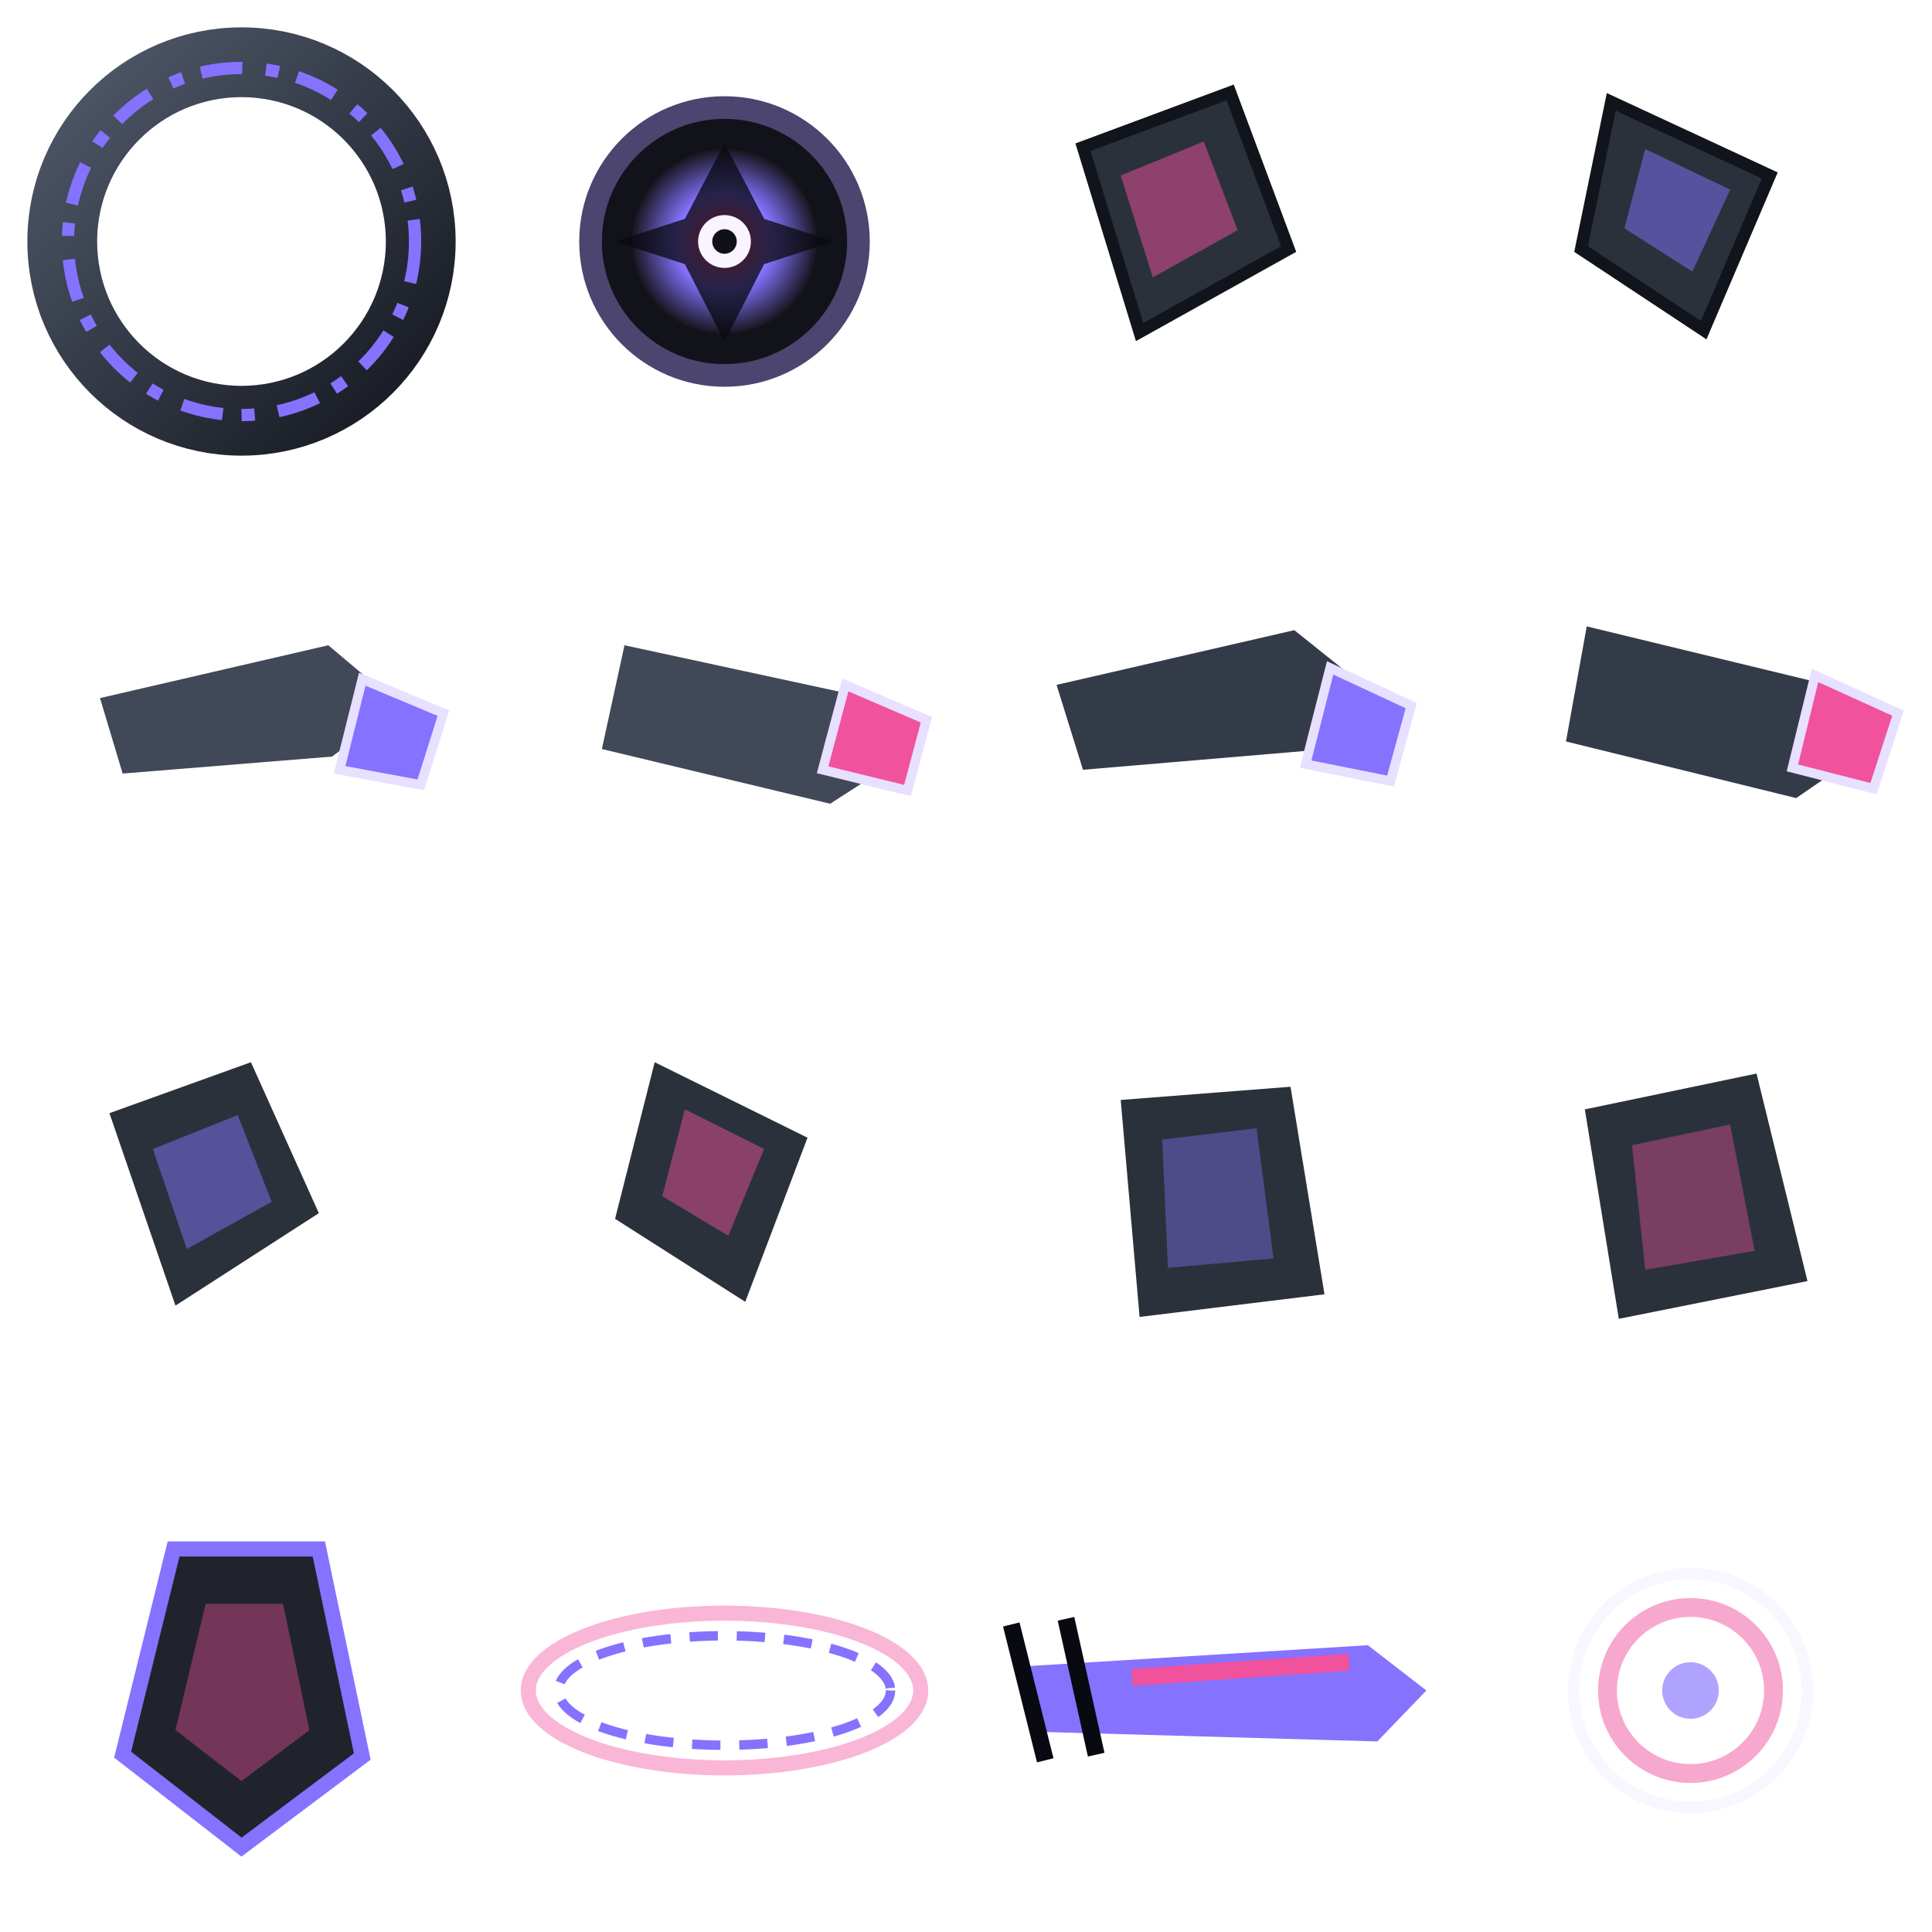
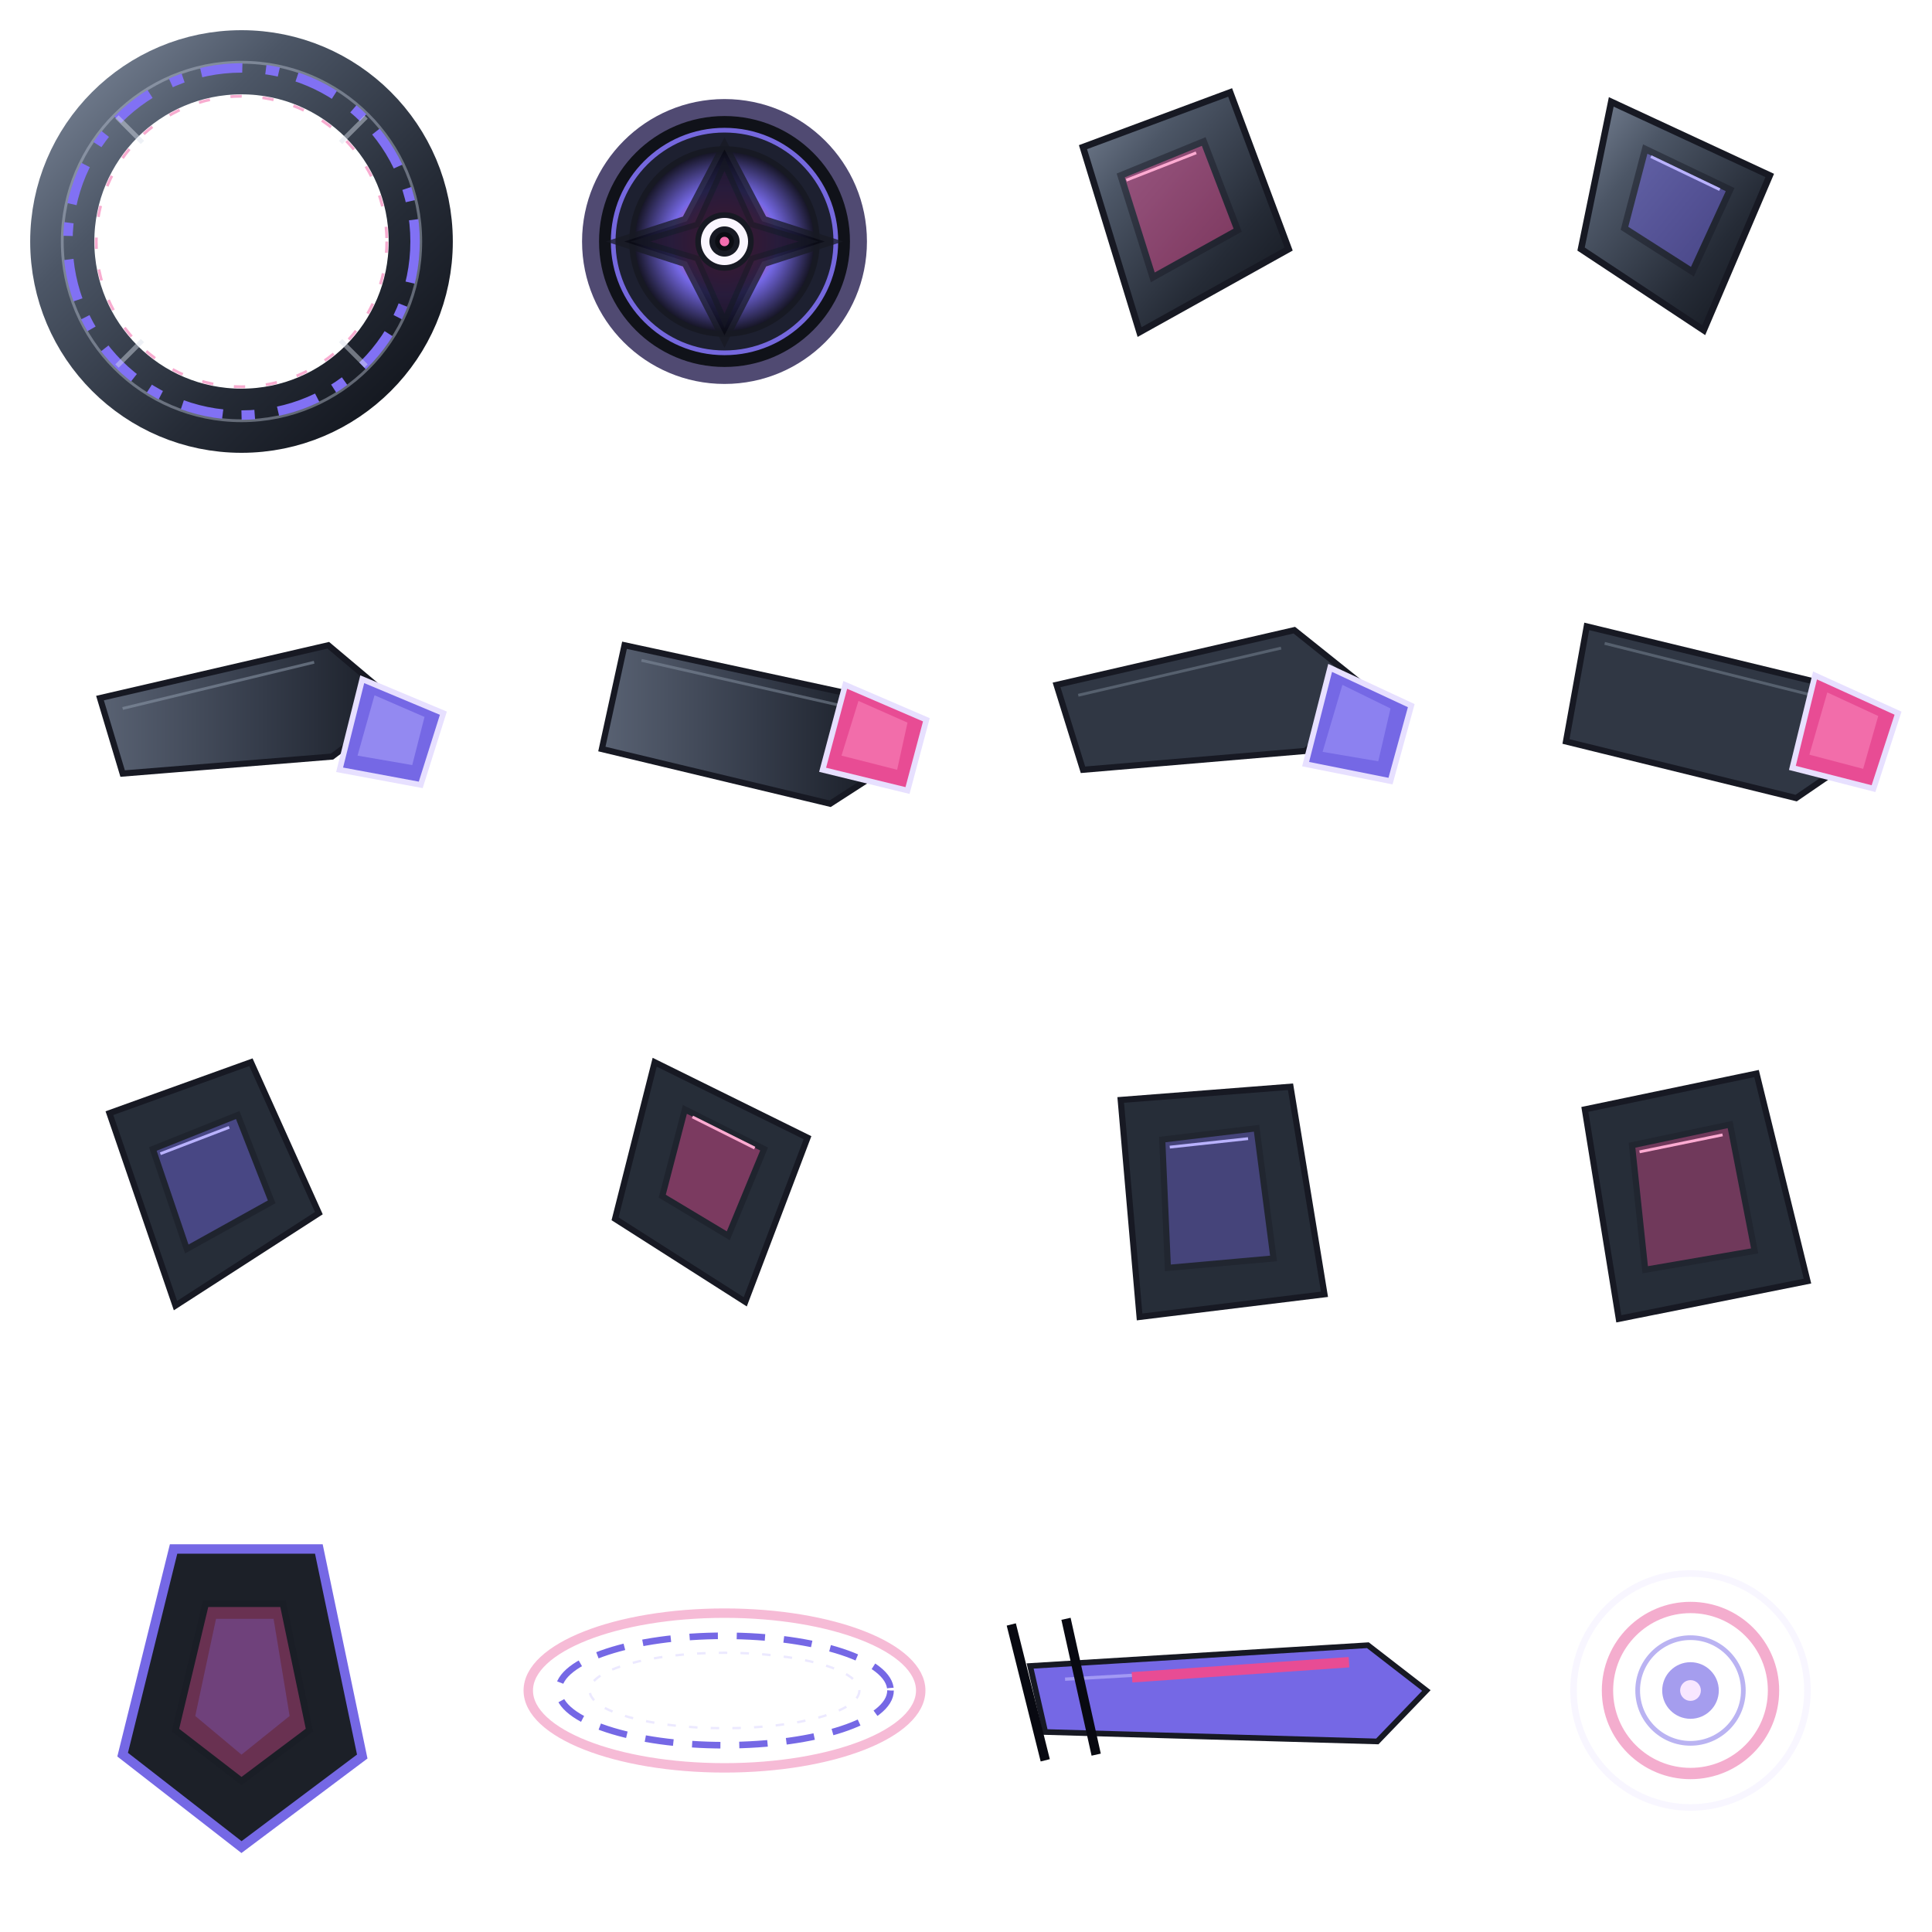
<svg xmlns="http://www.w3.org/2000/svg" width="2048" height="2048" viewBox="0 0 2048 2048">
  <defs>
    <radialGradient id="i">
      <stop stop-color="#fff" />
-       <stop offset=".2" stop-color="#f0529d" />
-       <stop offset=".52" stop-color="#8572ff" />
-       <stop offset="1" stop-color="#17161f" />
+       <stop offset=".12" stop-color="#ffd8f0" />
+       <stop offset=".28" stop-color="#f0529d" />
+       <stop offset=".58" stop-color="#7568e5" />
+       <stop offset="1" stop-color="#101019" />
    </radialGradient>
    <linearGradient id="r" x1="0" y1="0" x2="1" y2="1">
-       <stop stop-color="#50596a" />
-       <stop offset="1" stop-color="#151820" />
+       <stop stop-color="#798496" />
+       <stop offset=".28" stop-color="#4c5666" />
+       <stop offset=".68" stop-color="#252b36" />
+       <stop offset="1" stop-color="#10131a" />
+     </linearGradient>
+     <linearGradient id="arm" x1="0" y1="0" x2="1" y2="0">
+       <stop stop-color="#596273" />
+       <stop offset=".55" stop-color="#343b49" />
+       <stop offset="1" stop-color="#171b24" />
    </linearGradient>
  </defs>
  <g transform="translate(256 256)">
-     <circle r="190" fill="none" stroke="url(#r)" stroke-width="74" />
-     <circle r="184" fill="none" stroke="#8572ff" stroke-width="13" stroke-dasharray="44 25 14 20" />
+     <circle r="190" fill="none" stroke="url(#r)" stroke-width="68" />
+     <circle r="190" fill="none" stroke="#b8c0d0" stroke-width="3" opacity=".45" />
+     <circle r="184" fill="none" stroke="#8171f4" stroke-width="10" stroke-dasharray="44 25 14 20" />
+     <circle r="154" fill="none" stroke="#f0529d" stroke-width="3" stroke-dasharray="12 22" opacity=".48" />
+     <path d="M-132-132 L-105-105 M132-132 L105-105 M132 132 L105 105 M-132 132 L-105 105" stroke="#dae1ec" stroke-width="5" opacity=".45" />
  </g>
-   <g transform="translate(768 256)">
-     <circle r="142" fill="#12131a" stroke="#4b456f" stroke-width="24" />
+   <g transform="translate(768 256)" stroke="#171923" stroke-width="6">
+     <circle r="142" fill="#101219" stroke="#504a72" stroke-width="18" />
+     <circle r="118" fill="#1d2030" stroke="#7568de" stroke-width="5" />
    <circle r="98" fill="url(#i)" />
-     <path d="M0-104 L42-24 L116 0 L42 24 L0 106 L-42 24 L-116 0 L-42-24Z" fill="#090911" opacity=".76" />
-     <circle r="28" fill="#f9f4ff" />
-     <circle r="13" fill="#101018" />
+     <path d="M0-104 L42-24 L116 0 L42 24 L0 106 L-42 24 L-116 0 L-42-24Z" fill="#070811" opacity=".74" />
+     <path d="M0-82 L29-18 L89 0 L29 18 L0 84 L-29 18 L-89 0 L-29-18Z" fill="#2a1834" opacity=".62" />
+     <circle r="28" fill="#faf6ff" />
+     <circle r="13" fill="#0b0c13" />
+     <circle r="5" fill="#f46daf" stroke="none" />
  </g>
-   <g transform="translate(1280 256)">
-     <path d="M-132-100 L24-158 L86 8 L-72 96Z" fill="#2a313b" stroke="#11141a" stroke-width="13" />
-     <path d="M-92-70 L-4-106 L32-12 L-58 38Z" fill="#f0529d" opacity=".5" />
+   <g transform="translate(1280 256)" stroke="#171923" stroke-width="7">
+     <path d="M-132-100 L24-158 L86 8 L-72 96Z" fill="url(#r)" />
+     <path d="M-92-70 L-4-106 L32-12 L-58 38Z" fill="#e94c94" opacity=".46" />
+     <path d="M-86-65 L-12-94" stroke="#ffabd2" stroke-width="3" />
  </g>
-   <g transform="translate(1792 256)">
-     <path d="M-84-148 L84-70 L14 94 L-116 8Z" fill="#2a313b" stroke="#11141a" stroke-width="13" />
-     <path d="M-48-98 L42-55 L2 32 L-70-14Z" fill="#8572ff" opacity=".5" />
+   <g transform="translate(1792 256)" stroke="#171923" stroke-width="7">
+     <path d="M-84-148 L84-70 L14 94 L-116 8Z" fill="url(#r)" />
+     <path d="M-48-98 L42-55 L2 32 L-70-14Z" fill="#7568e5" opacity=".48" />
+     <path d="M-42-90 L31-55" stroke="#b9b2ff" stroke-width="3" />
  </g>
-   <g transform="translate(256 768)">
-     <path d="M-150-28 L92-84 L168-20 L96 34 L-126 52Z" fill="#414857" />
-     <polygon points="128,-48 214,-12 190,64 104,48" fill="#8572ff" stroke="#e7e0ff" stroke-width="10" />
+   <g transform="translate(256 768)" stroke="#171923" stroke-width="6.5">
+     <path d="M-150-28 L92-84 L168-20 L96 34 L-126 52Z" fill="url(#arm)" />
+     <path d="M-126-17 L77-66" stroke="#8d99aa" stroke-width="3" opacity=".55" />
+     <polygon points="128,-48 214,-12 190,64 104,48" fill="#7568e5" stroke="#e7e0ff" stroke-width="6" />
+     <polygon points="141,-31 194,-8 181,43 123,33" fill="#b8b1ff" opacity=".45" stroke="none" />
  </g>
-   <g transform="translate(768 768)">
-     <path d="M-106-84 L144-30 L174 44 L112 84 L-130 26Z" fill="#414857" />
-     <polygon points="128,-42 214,-5 194,70 104,48" fill="#f0529d" stroke="#e7e0ff" stroke-width="10" />
+   <g transform="translate(768 768)" stroke="#171923" stroke-width="6.5">
+     <path d="M-106-84 L144-30 L174 44 L112 84 L-130 26Z" fill="url(#arm)" />
+     <path d="M-88-68 L128-19" stroke="#8794a4" stroke-width="3" opacity=".5" />
+     <polygon points="128,-42 214,-5 194,70 104,48" fill="#e84c94" stroke="#e7e0ff" stroke-width="6" />
+     <polygon points="142,-25 194,-2 183,48 124,33" fill="#ff9ac7" opacity=".42" stroke="none" />
  </g>
-   <g transform="translate(1280 768)">
-     <path d="M-160-42 L92-100 L172-36 L104 28 L-132 48Z" fill="#343b48" />
-     <polygon points="130,-60 216,-20 194,60 104,42" fill="#8572ff" stroke="#e7e0ff" stroke-width="10" />
+   <g transform="translate(1280 768)" stroke="#171923" stroke-width="6.5">
+     <path d="M-160-42 L92-100 L172-36 L104 28 L-132 48Z" fill="#303744" />
+     <path d="M-137-31 L78-81" stroke="#7c8998" stroke-width="3" opacity=".5" />
+     <polygon points="130,-60 216,-20 194,60 104,42" fill="#7568e5" stroke="#e7e0ff" stroke-width="6" />
+     <polygon points="143,-42 194,-17 181,39 122,29" fill="#aca5ff" opacity=".42" stroke="none" />
  </g>
-   <g transform="translate(1792 768)">
-     <path d="M-110-104 L146-42 L182 30 L112 78 L-132 18Z" fill="#343b48" />
-     <polygon points="132,-52 220,-12 194,68 108,46" fill="#f0529d" stroke="#e7e0ff" stroke-width="10" />
+   <g transform="translate(1792 768)" stroke="#171923" stroke-width="6.5">
+     <path d="M-110-104 L146-42 L182 30 L112 78 L-132 18Z" fill="#303744" />
+     <path d="M-91-86 L129-31" stroke="#7c8998" stroke-width="3" opacity=".5" />
+     <polygon points="132,-52 220,-12 194,68 108,46" fill="#e84c94" stroke="#e7e0ff" stroke-width="6" />
+     <polygon points="145,-34 199,-9 183,47 126,32" fill="#ff9bc8" opacity=".42" stroke="none" />
  </g>
-   <g transform="translate(256 1280)">
-     <path d="M-140-100 L10-154 L82 6 L-70 104Z" fill="#2a313b" />
-     <path d="M-94-62 L-4-98 L32-6 L-58 44Z" fill="#8572ff" opacity=".48" />
+   <g transform="translate(256 1280)" stroke="#171923" stroke-width="6.5">
+     <path d="M-140-100 L10-154 L82 6 L-70 104Z" fill="#262d38" />
+     <path d="M-94-62 L-4-98 L32-6 L-58 44Z" fill="#7568e5" opacity=".44" />
+     <path d="M-86-57 L-13-85" stroke="#b9b2ff" stroke-width="3" />
  </g>
-   <g transform="translate(768 1280)">
-     <path d="M-74-154 L88-74 L22 100 L-116 12Z" fill="#2a313b" />
-     <path d="M-42-104 L42-62 L4 30 L-66-12Z" fill="#f0529d" opacity=".48" />
+   <g transform="translate(768 1280)" stroke="#171923" stroke-width="6.5">
+     <path d="M-74-154 L88-74 L22 100 L-116 12Z" fill="#262d38" />
+     <path d="M-42-104 L42-62 L4 30 L-66-12Z" fill="#e84c94" opacity=".44" />
+     <path d="M-34-96 L32-63" stroke="#ffabd2" stroke-width="3" />
  </g>
-   <g transform="translate(1280 1280)">
-     <path d="M-92-114 L88-128 L124 92 L-72 116Z" fill="#2a313b" />
-     <path d="M-48-72 L52-84 L70 54 L-42 64Z" fill="#8572ff" opacity=".4" />
+   <g transform="translate(1280 1280)" stroke="#171923" stroke-width="6.5">
+     <path d="M-92-114 L88-128 L124 92 L-72 116Z" fill="#262d38" />
+     <path d="M-48-72 L52-84 L70 54 L-42 64Z" fill="#7568e5" opacity=".38" />
+     <path d="M-40-64 L43-73" stroke="#b9b2ff" stroke-width="3" />
  </g>
-   <g transform="translate(1792 1280)">
-     <path d="M-112-104 L70-142 L124 78 L-76 118Z" fill="#2a313b" />
-     <path d="M-62-66 L42-88 L68 46 L-48 66Z" fill="#f0529d" opacity=".4" />
+   <g transform="translate(1792 1280)" stroke="#171923" stroke-width="6.5">
+     <path d="M-112-104 L70-142 L124 78 L-76 118Z" fill="#262d38" />
+     <path d="M-62-66 L42-88 L68 46 L-48 66Z" fill="#e84c94" opacity=".38" />
+     <path d="M-54-59 L34-77" stroke="#ffabd2" stroke-width="3" />
  </g>
-   <g transform="translate(256 1792)">
-     <path d="M-72-150 L82-150 L128 70 L0 166 L-126 68Z" fill="#20232b" stroke="#8572ff" stroke-width="16" />
-     <path d="M-38-92 L44-92 L72 42 L0 96 L-70 42Z" fill="#f0529d" opacity=".4" />
+   <g transform="translate(256 1792)" stroke="#171923" stroke-width="7">
+     <path d="M-72-150 L82-150 L128 70 L0 166 L-126 68Z" fill="#1c2028" stroke="#7568e5" stroke-width="10" />
+     <path d="M-38-92 L44-92 L72 42 L0 96 L-70 42Z" fill="#e84c94" opacity=".38" />
+     <path d="M-27-76 L34-76 L51 27 L0 68 L-49 27Z" fill="#7c6de9" opacity=".28" stroke="none" />
  </g>
  <g transform="translate(768 1792)">
-     <ellipse rx="208" ry="82" fill="none" stroke="#f0529d" stroke-width="16" opacity=".42" />
-     <ellipse rx="176" ry="58" fill="none" stroke="#8572ff" stroke-width="10" stroke-dasharray="30 20" />
+     <ellipse rx="208" ry="82" fill="none" stroke="#e84c94" stroke-width="10" opacity=".38" />
+     <ellipse rx="176" ry="58" fill="none" stroke="#7568e5" stroke-width="7" stroke-dasharray="30 20" />
+     <ellipse rx="143" ry="40" fill="none" stroke="#d9d4ff" stroke-width="2.5" stroke-dasharray="9 14" opacity=".5" />
  </g>
-   <g transform="translate(1280 1792)">
-     <path d="M-188-26 L170-48 L232 0 L180 54 L-172 44Z" fill="#8572ff" />
-     <path d="M-80-14 L150-30" stroke="#f0529d" stroke-width="18" />
-     <path d="M-208-70 L-172 74M-150-76 L-118 68" stroke="#080911" stroke-width="18" />
+   <g transform="translate(1280 1792)" stroke="#171923" stroke-width="6">
+     <path d="M-188-26 L170-48 L232 0 L180 54 L-172 44Z" fill="#7568e5" />
+     <path d="M-151-12 L147-29" stroke="#c2bbff" stroke-width="3.5" opacity=".58" />
+     <path d="M-80-14 L150-30" stroke="#e84c94" stroke-width="11" />
+     <path d="M-208-70 L-172 74M-150-76 L-118 68" stroke="#080911" stroke-width="10" />
  </g>
  <g transform="translate(1792 1792)">
-     <circle r="124" fill="none" stroke="#e7e0ff" stroke-width="12" opacity=".3" />
-     <circle r="88" fill="none" stroke="#f0529d" stroke-width="20" opacity=".5" />
-     <circle r="30" fill="#8572ff" opacity=".65" />
+     <circle r="124" fill="none" stroke="#e7e0ff" stroke-width="7" opacity=".28" />
+     <circle r="88" fill="none" stroke="#e84c94" stroke-width="12" opacity=".46" />
+     <circle r="56" fill="none" stroke="#7568e5" stroke-width="5" opacity=".5" />
+     <circle r="30" fill="#7568e5" opacity=".65" />
+     <circle r="11" fill="#f8e7ff" />
  </g>
</svg>
